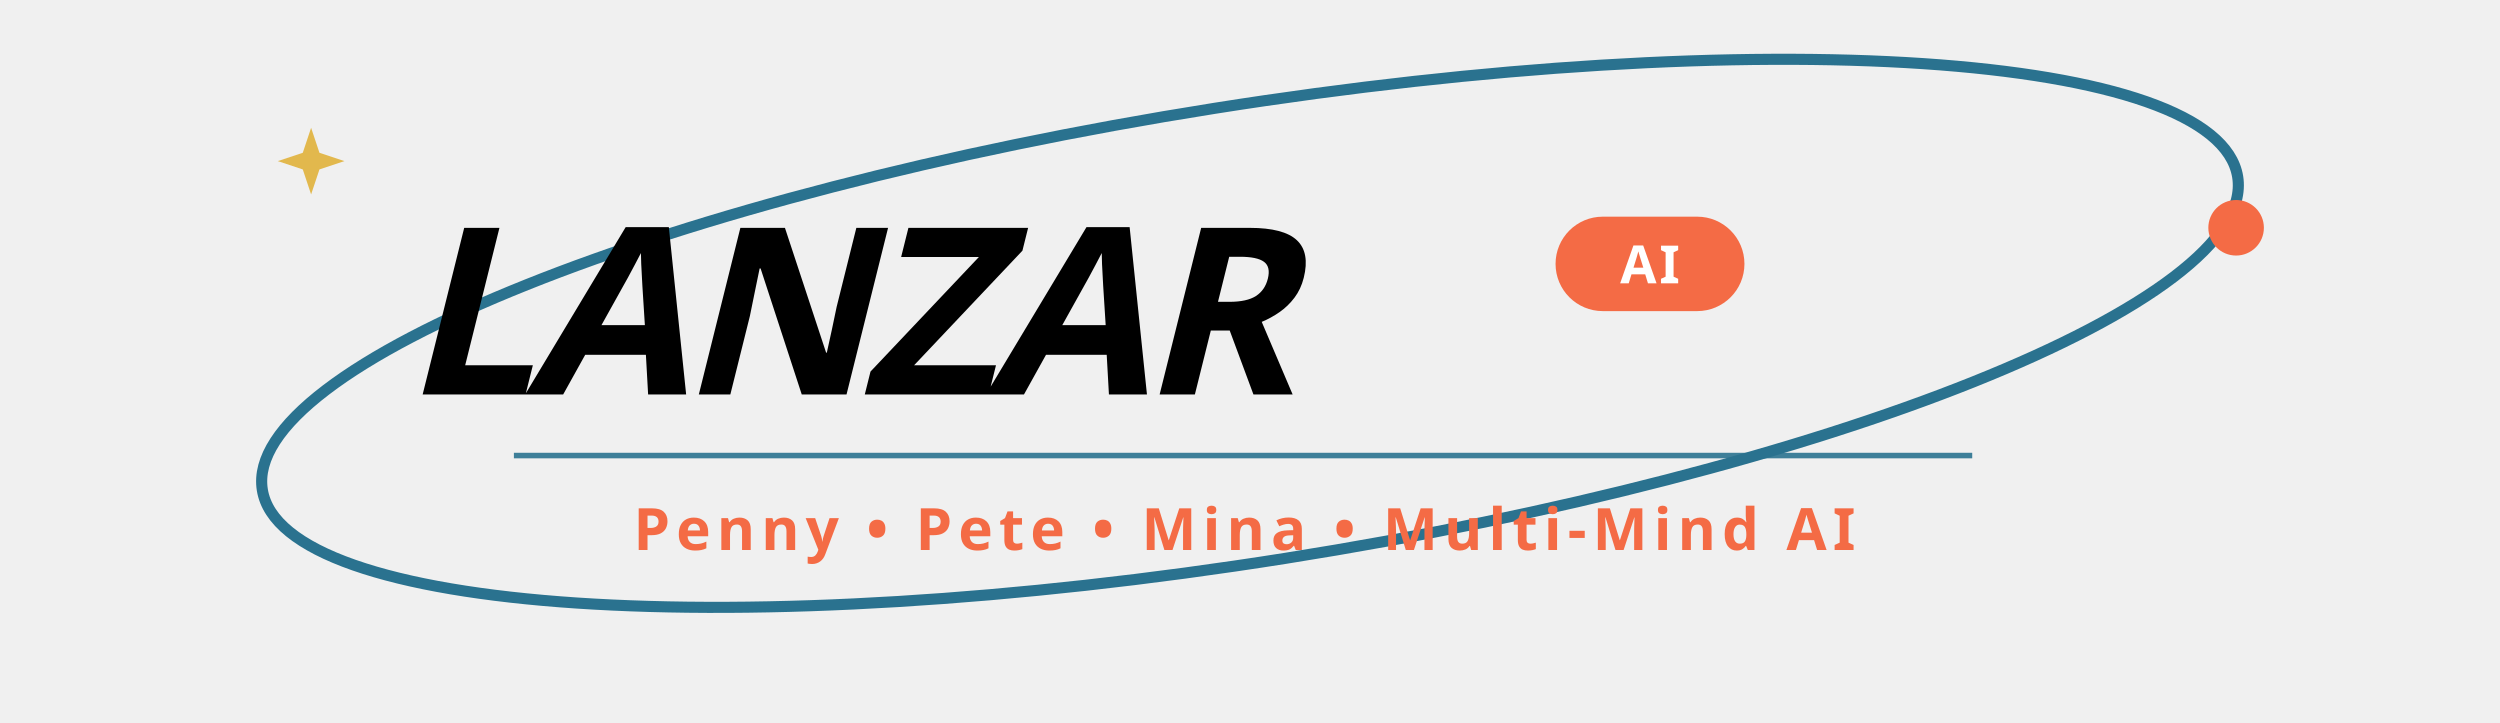
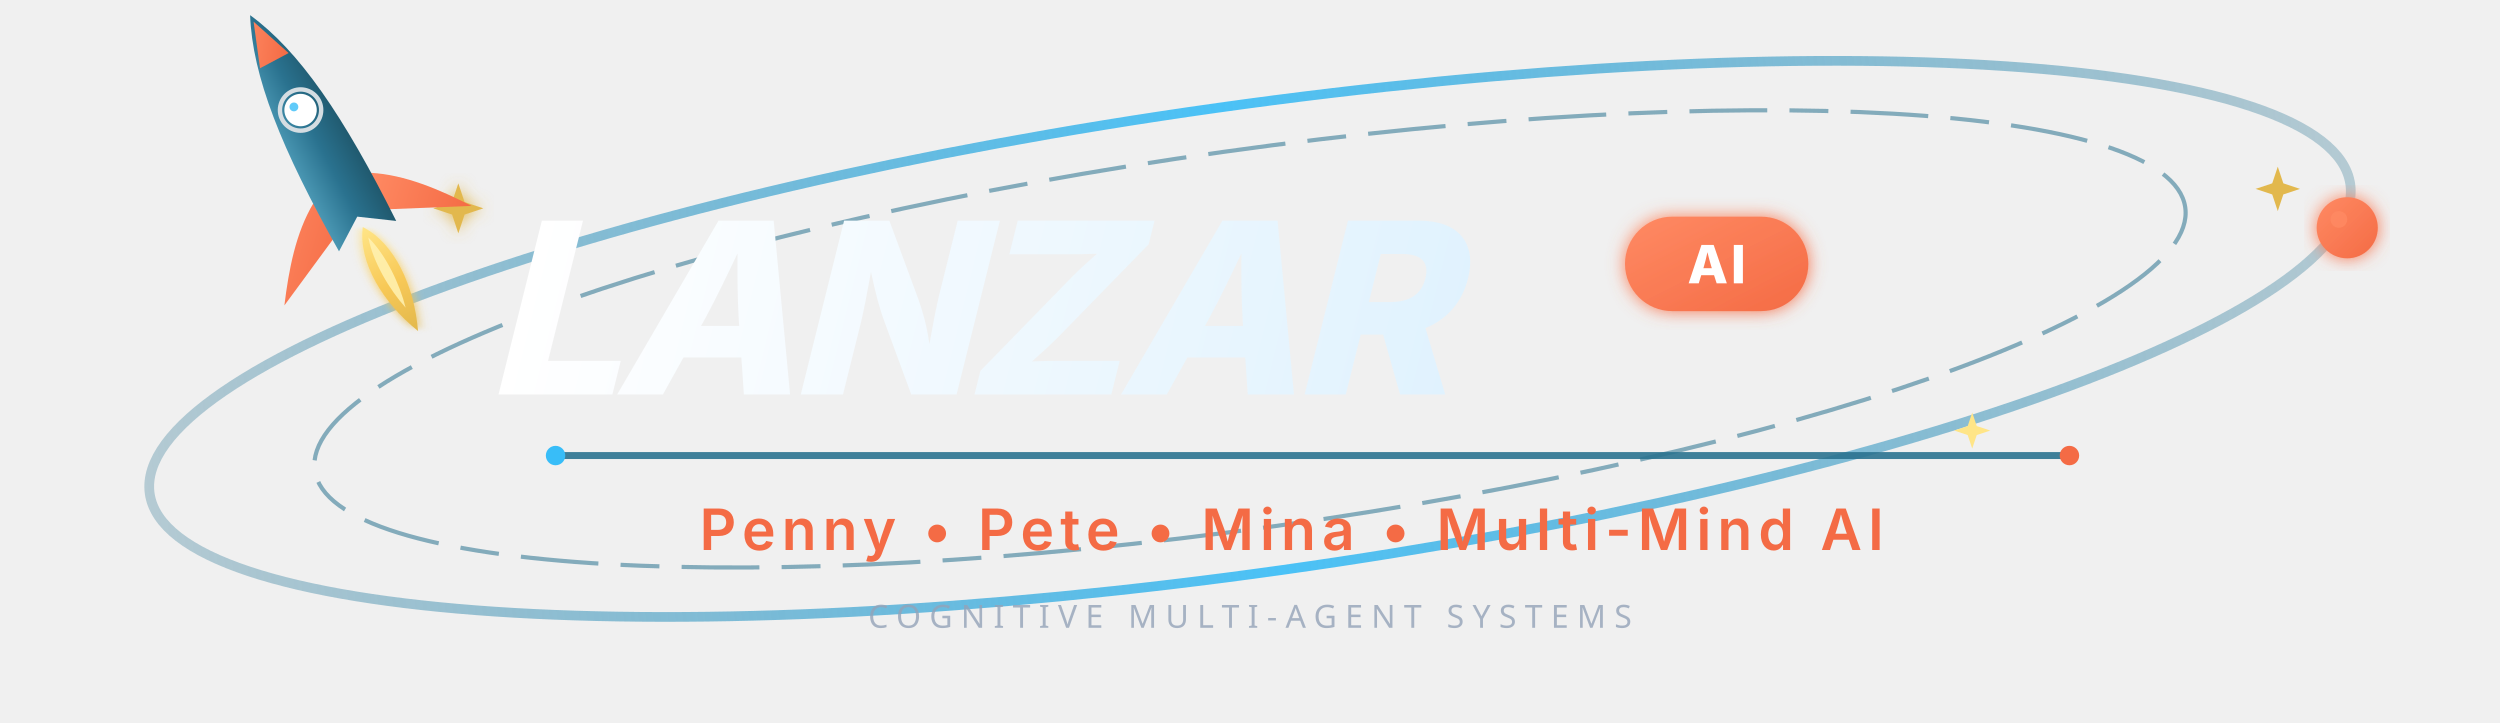
- <svg xmlns="http://www.w3.org/2000/svg" viewBox="0 0 900 260">
-   <ellipse cx="450" cy="120" rx="360" ry="82" fill="none" stroke="#2A728F" stroke-width="4" transform="rotate(-9 450 120)" />
-   <circle cx="805" cy="82" r="10" fill="#F46B45" />
-   <g transform="translate(112 58)">
-     <polygon points="0,-12 3,-3 12,0 3,3 0,12 -3,3 -12,0 -3,-3" fill="#E2B84D" />
+ <svg xmlns="http://www.w3.org/2000/svg" viewBox="0 0 900 260" width="100%" height="100%">
+   <defs>
+     <linearGradient id="rocketBodyGrad" x1="0%" y1="0%" x2="100%" y2="0%">
+       <stop offset="0%" stop-color="#4A97B3" />
+       <stop offset="50%" stop-color="#2A728F" />
+       <stop offset="100%" stop-color="#20596E" />
+     </linearGradient>
+     <linearGradient id="rocketOrangeGrad" x1="0%" y1="0%" x2="100%" y2="100%">
+       <stop offset="0%" stop-color="#FF8A63" />
+       <stop offset="100%" stop-color="#F46B45" />
+     </linearGradient>
+     <linearGradient id="flameGrad" x1="0%" y1="0%" x2="0%" y2="100%">
+       <stop offset="0%" stop-color="#FFE587" />
+       <stop offset="55%" stop-color="#F7C856" />
+       <stop offset="100%" stop-color="#E2B84D" />
+     </linearGradient>
+     <linearGradient id="orbitGlow" x1="0%" y1="0%" x2="100%" y2="0%">
+       <stop offset="0%" stop-color="#2A728F" stop-opacity="0.3" />
+       <stop offset="50%" stop-color="#38BDF8" stop-opacity="0.9" />
+       <stop offset="100%" stop-color="#2A728F" stop-opacity="0.3" />
+     </linearGradient>
+     <linearGradient id="textGrad" x1="0%" y1="0%" x2="100%" y2="0%">
+       <stop offset="0%" stop-color="#FFFFFF" />
+       <stop offset="100%" stop-color="#E0F2FE" />
+     </linearGradient>
+     <filter id="glowFilter" x="-20%" y="-20%" width="140%" height="140%">
+       <feGaussianBlur stdDeviation="3" result="blur" />
+       <feMerge>
+         <feMergeNode in="blur" />
+         <feMergeNode in="SourceGraphic" />
+       </feMerge>
+     </filter>
+   </defs>
+   <ellipse cx="450" cy="122" rx="400" ry="84" fill="none" stroke="url(#orbitGlow)" stroke-width="3.5" transform="rotate(-8 450 122)" />
+   <ellipse cx="450" cy="122" rx="340" ry="68" fill="none" stroke="#2A728F" stroke-width="1.5" stroke-dasharray="14 8 28 8" opacity="0.55" transform="rotate(-8 450 122)" />
+   <g transform="translate(165 75) scale(0.9)" filter="url(#glowFilter)">
+     <polygon points="0,-10 2.5,-2.5 10,0 2.5,2.5 0,10 -2.5,2.5 -10,0 -2.5,-2.5" fill="#E2B84D" />
+   </g>
+   <g transform="translate(710 155) scale(0.65)">
+     <polygon points="0,-10 2.5,-2.5 10,0 2.5,2.5 0,10 -2.5,2.5 -10,0 -2.5,-2.5" fill="#FFE587" />
+   </g>
+   <g transform="translate(820 68) scale(0.8)">
+     <polygon points="0,-10 2.5,-2.5 10,0 2.5,2.5 0,10 -2.5,2.5 -10,0 -2.5,-2.5" fill="#E2B84D" />
+   </g>
+   <circle cx="845" cy="82" r="11" fill="url(#rocketOrangeGrad)" filter="url(#glowFilter)" />
+   <circle cx="842" cy="79" r="3" fill="#FF8A63" opacity="0.8" />
+   <g transform="translate(42 28) rotate(-28) scale(0.53)">
+     <path d="M100 168 C86 188 88 220 100 248 C112 220 114 188 100 168Z" fill="url(#flameGrad)" filter="url(#glowFilter)" />
+     <path d="M100 176 C95 192 96 214 100 230 C104 214 105 192 100 176Z" fill="#FFF2B3" opacity=".85" />
+     <path d="M78 138 C58 150 42 170 28 190 L80 165Z" fill="url(#rocketOrangeGrad)" />
+     <path d="M122 138 C142 150 158 170 172 190 L120 165Z" fill="url(#rocketOrangeGrad)" />
+     <path d="M100 5 C118 42 124 95 122 175 L100 160 L78 175 C76 95 82 42 100 5Z" fill="url(#rocketBodyGrad)" />
+     <path d="M100 10 L111 40 L89 40Z" fill="url(#rocketOrangeGrad)" />
+     <circle cx="100" cy="78" r="14" fill="none" stroke="#D5DDE2" stroke-width="3" />
+     <circle cx="100" cy="78" r="11" fill="#FFFFFF" />
+     <circle cx="97" cy="74" r="3" fill="#38BDF8" opacity=".8" />
  </g>
  <g transform="skewX(-14)">
-     <text x="180" y="142" font-family="Space Grotesk, sans-serif" font-size="84" font-weight="700" fill="currentColor" letter-spacing="-3">
+     <text x="210" y="142" font-family="'Space Grotesk', -apple-system, sans-serif" font-size="86" font-weight="800" fill="url(#textGrad)" letter-spacing="-3">
            LANZAR
        </text>
  </g>
-   <g transform="translate(560, 78)">
-     <rect width="68" height="34" rx="17" fill="#F46B45" />
-     <text x="34" y="24" text-anchor="middle" font-family="Space Grotesk, sans-serif" font-size="19" font-weight="800" fill="#FFFFFF" letter-spacing="1">AI</text>
+   <g transform="translate(585, 78)">
+     <rect width="66" height="34" rx="17" fill="url(#rocketOrangeGrad)" filter="url(#glowFilter)" />
+     <text x="33" y="24" text-anchor="middle" font-family="'Space Grotesk', -apple-system, sans-serif" font-size="19" font-weight="800" fill="#FFFFFF" letter-spacing="1">AI</text>
  </g>
-   <line x1="185" y1="164" x2="710" y2="164" stroke="#2A728F" stroke-width="2" opacity="0.9" />
-   <text x="448" y="198" text-anchor="middle" font-family="Space Grotesk, sans-serif" font-size="21" font-weight="600" letter-spacing="2.2" fill="#F46B45">
+   <line x1="200" y1="164" x2="745" y2="164" stroke="#2A728F" stroke-width="2.5" opacity="0.9" />
+   <circle cx="200" cy="164" r="3.5" fill="#38BDF8" />
+   <circle cx="745" cy="164" r="3.5" fill="#F46B45" />
+   <text x="465" y="198" text-anchor="middle" font-family="'Space Grotesk', -apple-system, sans-serif" font-size="20.5" font-weight="600" letter-spacing="2.2" fill="#F46B45">
        Penny • Pete • Mina • Multi-Mind AI
    </text>
+   <text x="450" y="226" text-anchor="middle" font-family="'Plus Jakarta Sans', system-ui, sans-serif" font-size="11.5" font-weight="500" letter-spacing="3" fill="#94A3B8" opacity="0.8">
+         COGNITIVE MULTI-AGENT SYSTEMS
+     </text>
</svg>
